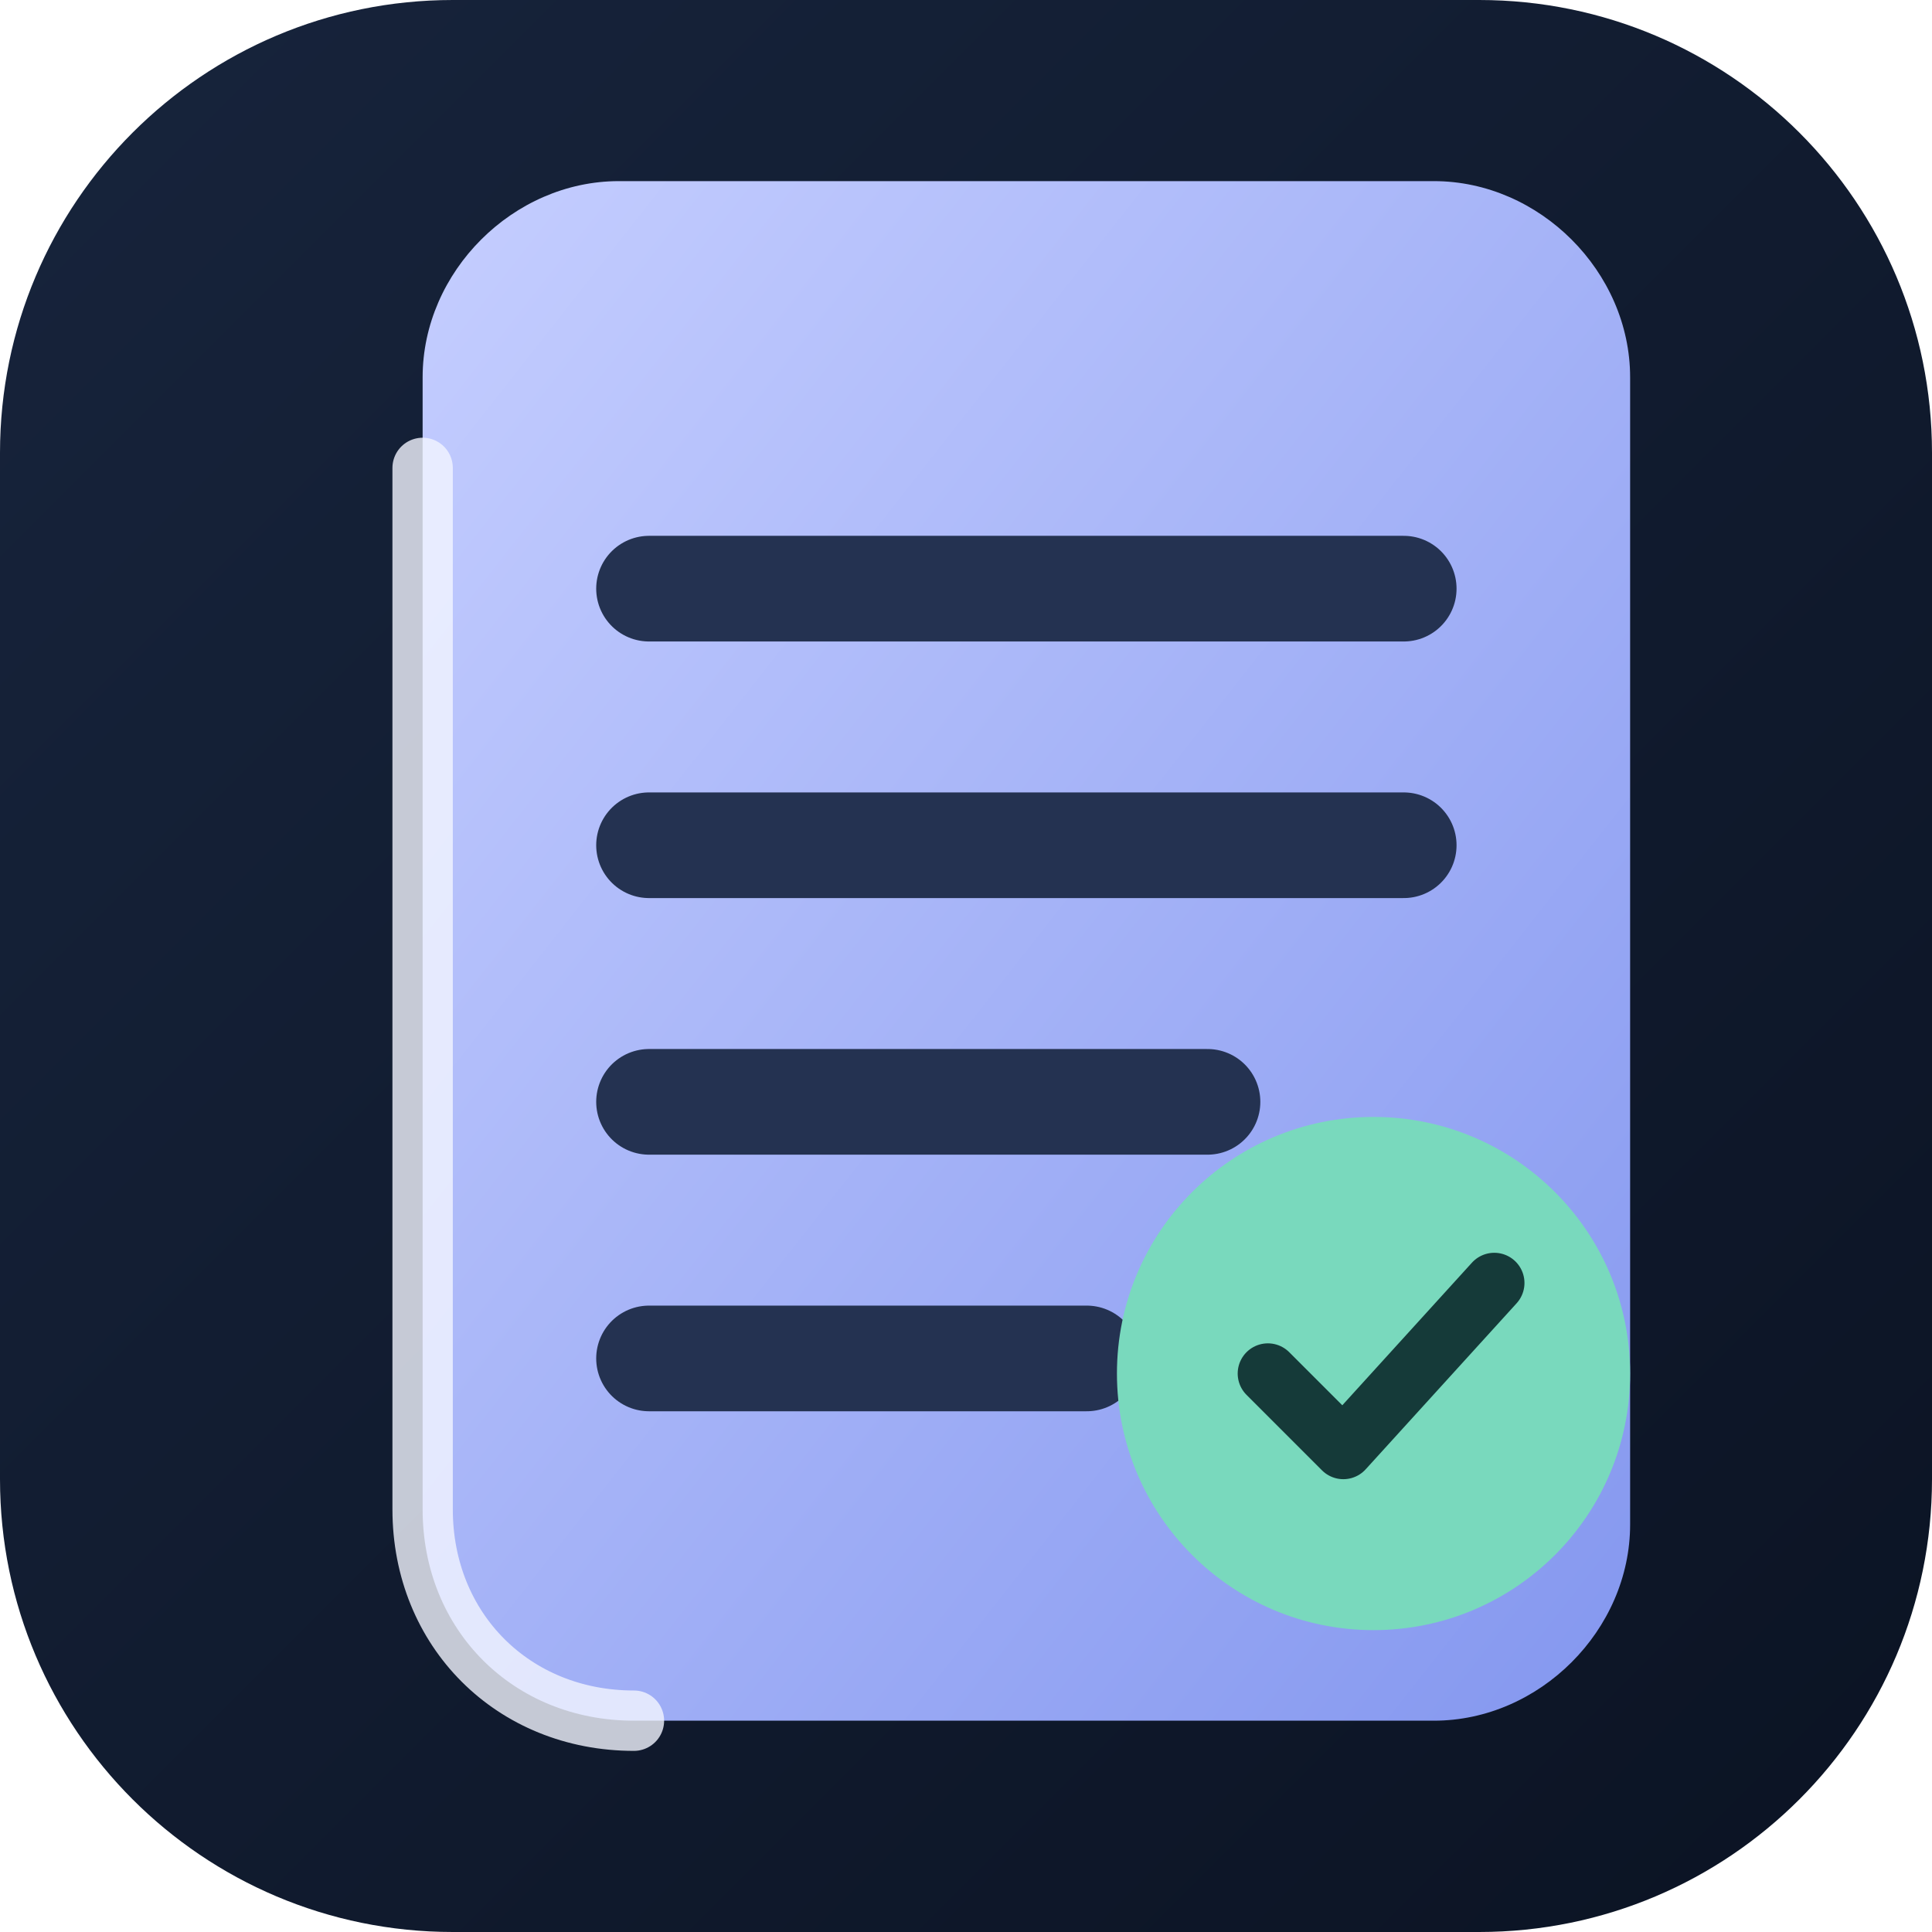
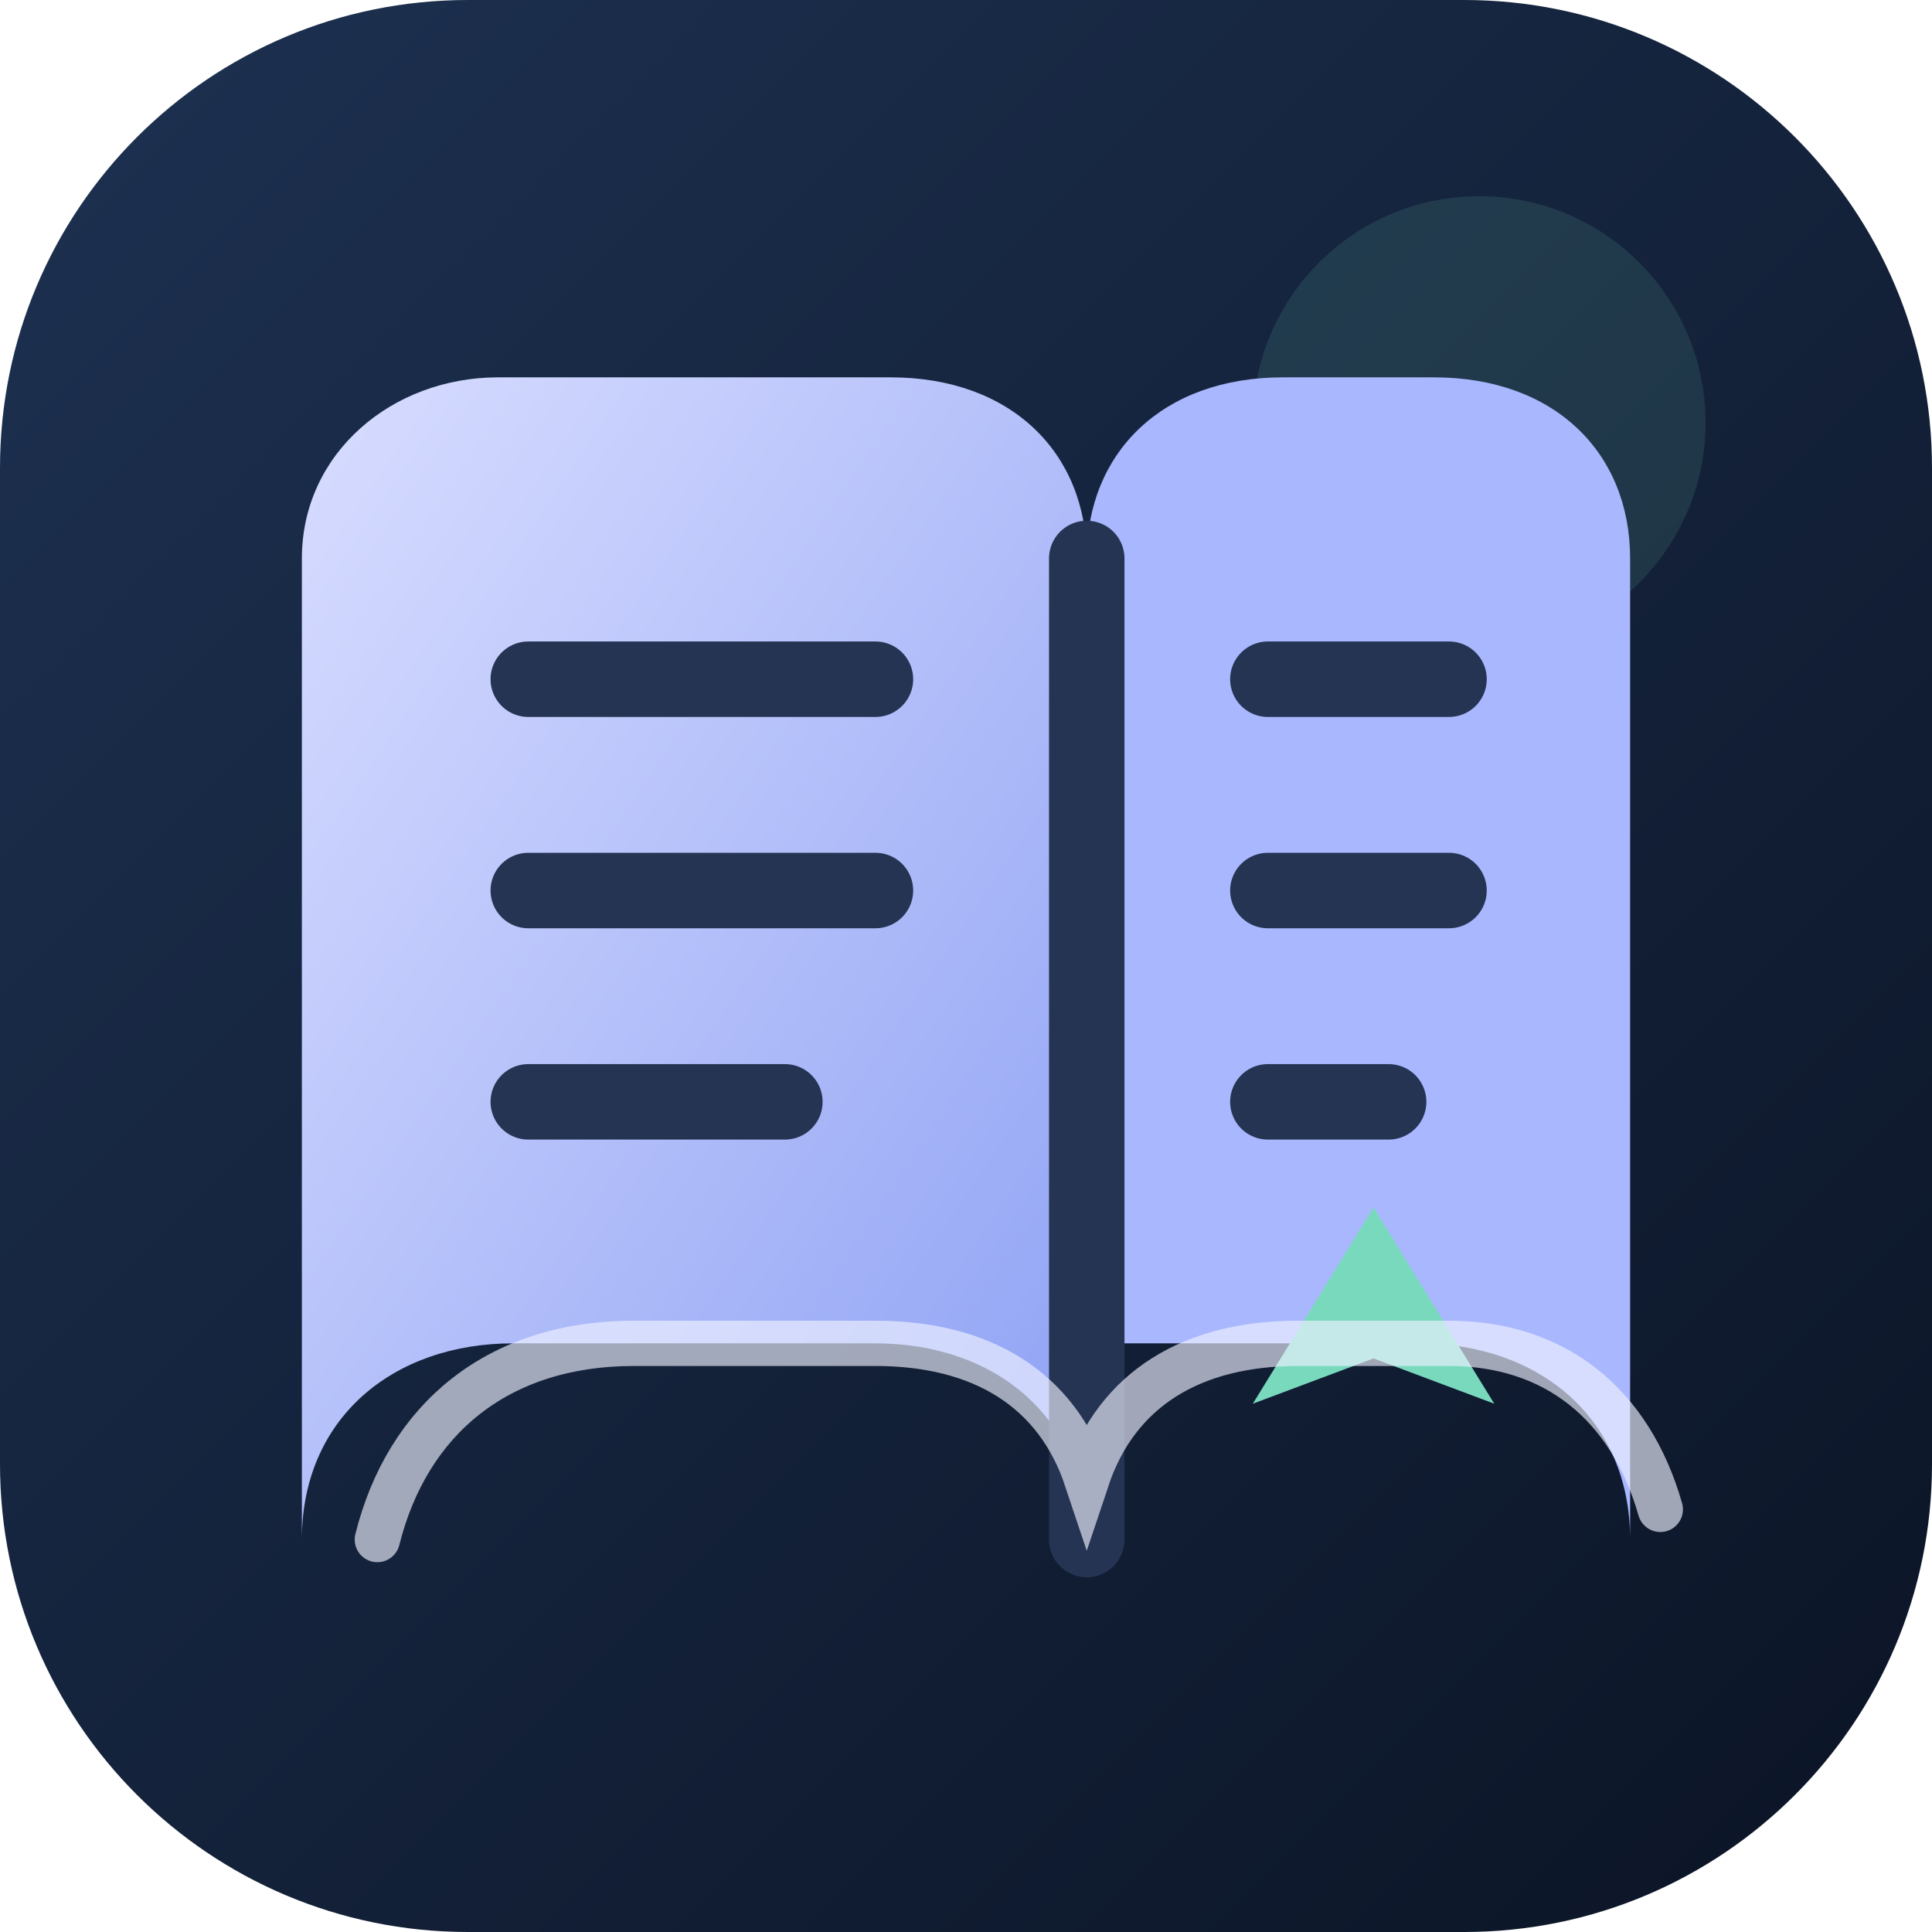
<svg xmlns="http://www.w3.org/2000/svg" viewBox="0 0 128 128">
  <defs>
-     <linearGradient id="bg" x2="1" y2="1">
-       <stop stop-color="#17243c" />
-       <stop offset="1" stop-color="#0b1323" />
+     <linearGradient id="night" x1="0" y1="0" x2="1" y2="1">
+       <stop stop-color="#1d3151" />
+       <stop offset="1" stop-color="#0b1425" />
    </linearGradient>
-     <linearGradient id="paper" x2="1" y2="1">
-       <stop stop-color="#c5ceff" />
-       <stop offset="1" stop-color="#8497ef" />
+     <linearGradient id="pages" x1="0" y1="0" x2="1" y2="1">
+       <stop stop-color="#d8ddff" />
+       <stop offset="1" stop-color="#8ea1f4" />
    </linearGradient>
  </defs>
-   <rect width="128" height="128" rx="30" fill="url(#bg)" />
-   <path d="M28 25c0-7 6-13 13-13h54c7 0 13 6 13 13v76c0 7-6 13-13 13H42c-8 0-14-6-14-14z" fill="url(#paper)" />
-   <path d="M43 39h50M43 56h50M43 73h37M43 90h29" stroke="#243251" stroke-width="7" stroke-linecap="round" />
-   <path d="M28 31v69c0 8 6 14 14 14" fill="none" stroke="#f3f5ff" stroke-width="4" stroke-linecap="round" opacity=".8" />
-   <circle cx="91" cy="91" r="17" fill="#79d9bd" />
-   <path d="m84 91 5 5 10-11" fill="none" stroke="#153a39" stroke-width="4" stroke-linecap="round" stroke-linejoin="round" />
+   <rect width="128" height="128" rx="31" fill="url(#night)" />
+   <circle cx="98" cy="28" r="15" fill="#79d9bd" opacity=".12" />
+   <path d="M20 37c0-7 6-12 13-12h26c8 0 13 5 13 12v65c0-8-6-13-14-13H34c-8 0-14 5-14 13z" fill="url(#pages)" />
+   <path d="M72 37c0-7 5-12 13-12h10c8 0 13 5 13 12v65c0-8-6-13-14-13H72z" fill="#a9b7ff" />
+   <path d="M72 37v65M35 45h23M35 59h23M35 73h17M84 45h12M84 59h12M84 73h8" fill="none" stroke="#243452" stroke-width="5" stroke-linecap="round" />
+   <path d="M91 80l-8 13 8-3 8 3z" fill="#79d9bd" />
+   <path d="M25 102c2-8 8-13 17-13h16c7 0 12 3 14 9 2-6 7-9 14-9h10c7 0 12 4 14 11" fill="none" stroke="#eff1ff" stroke-opacity=".65" stroke-width="3" stroke-linecap="round" />
</svg>
